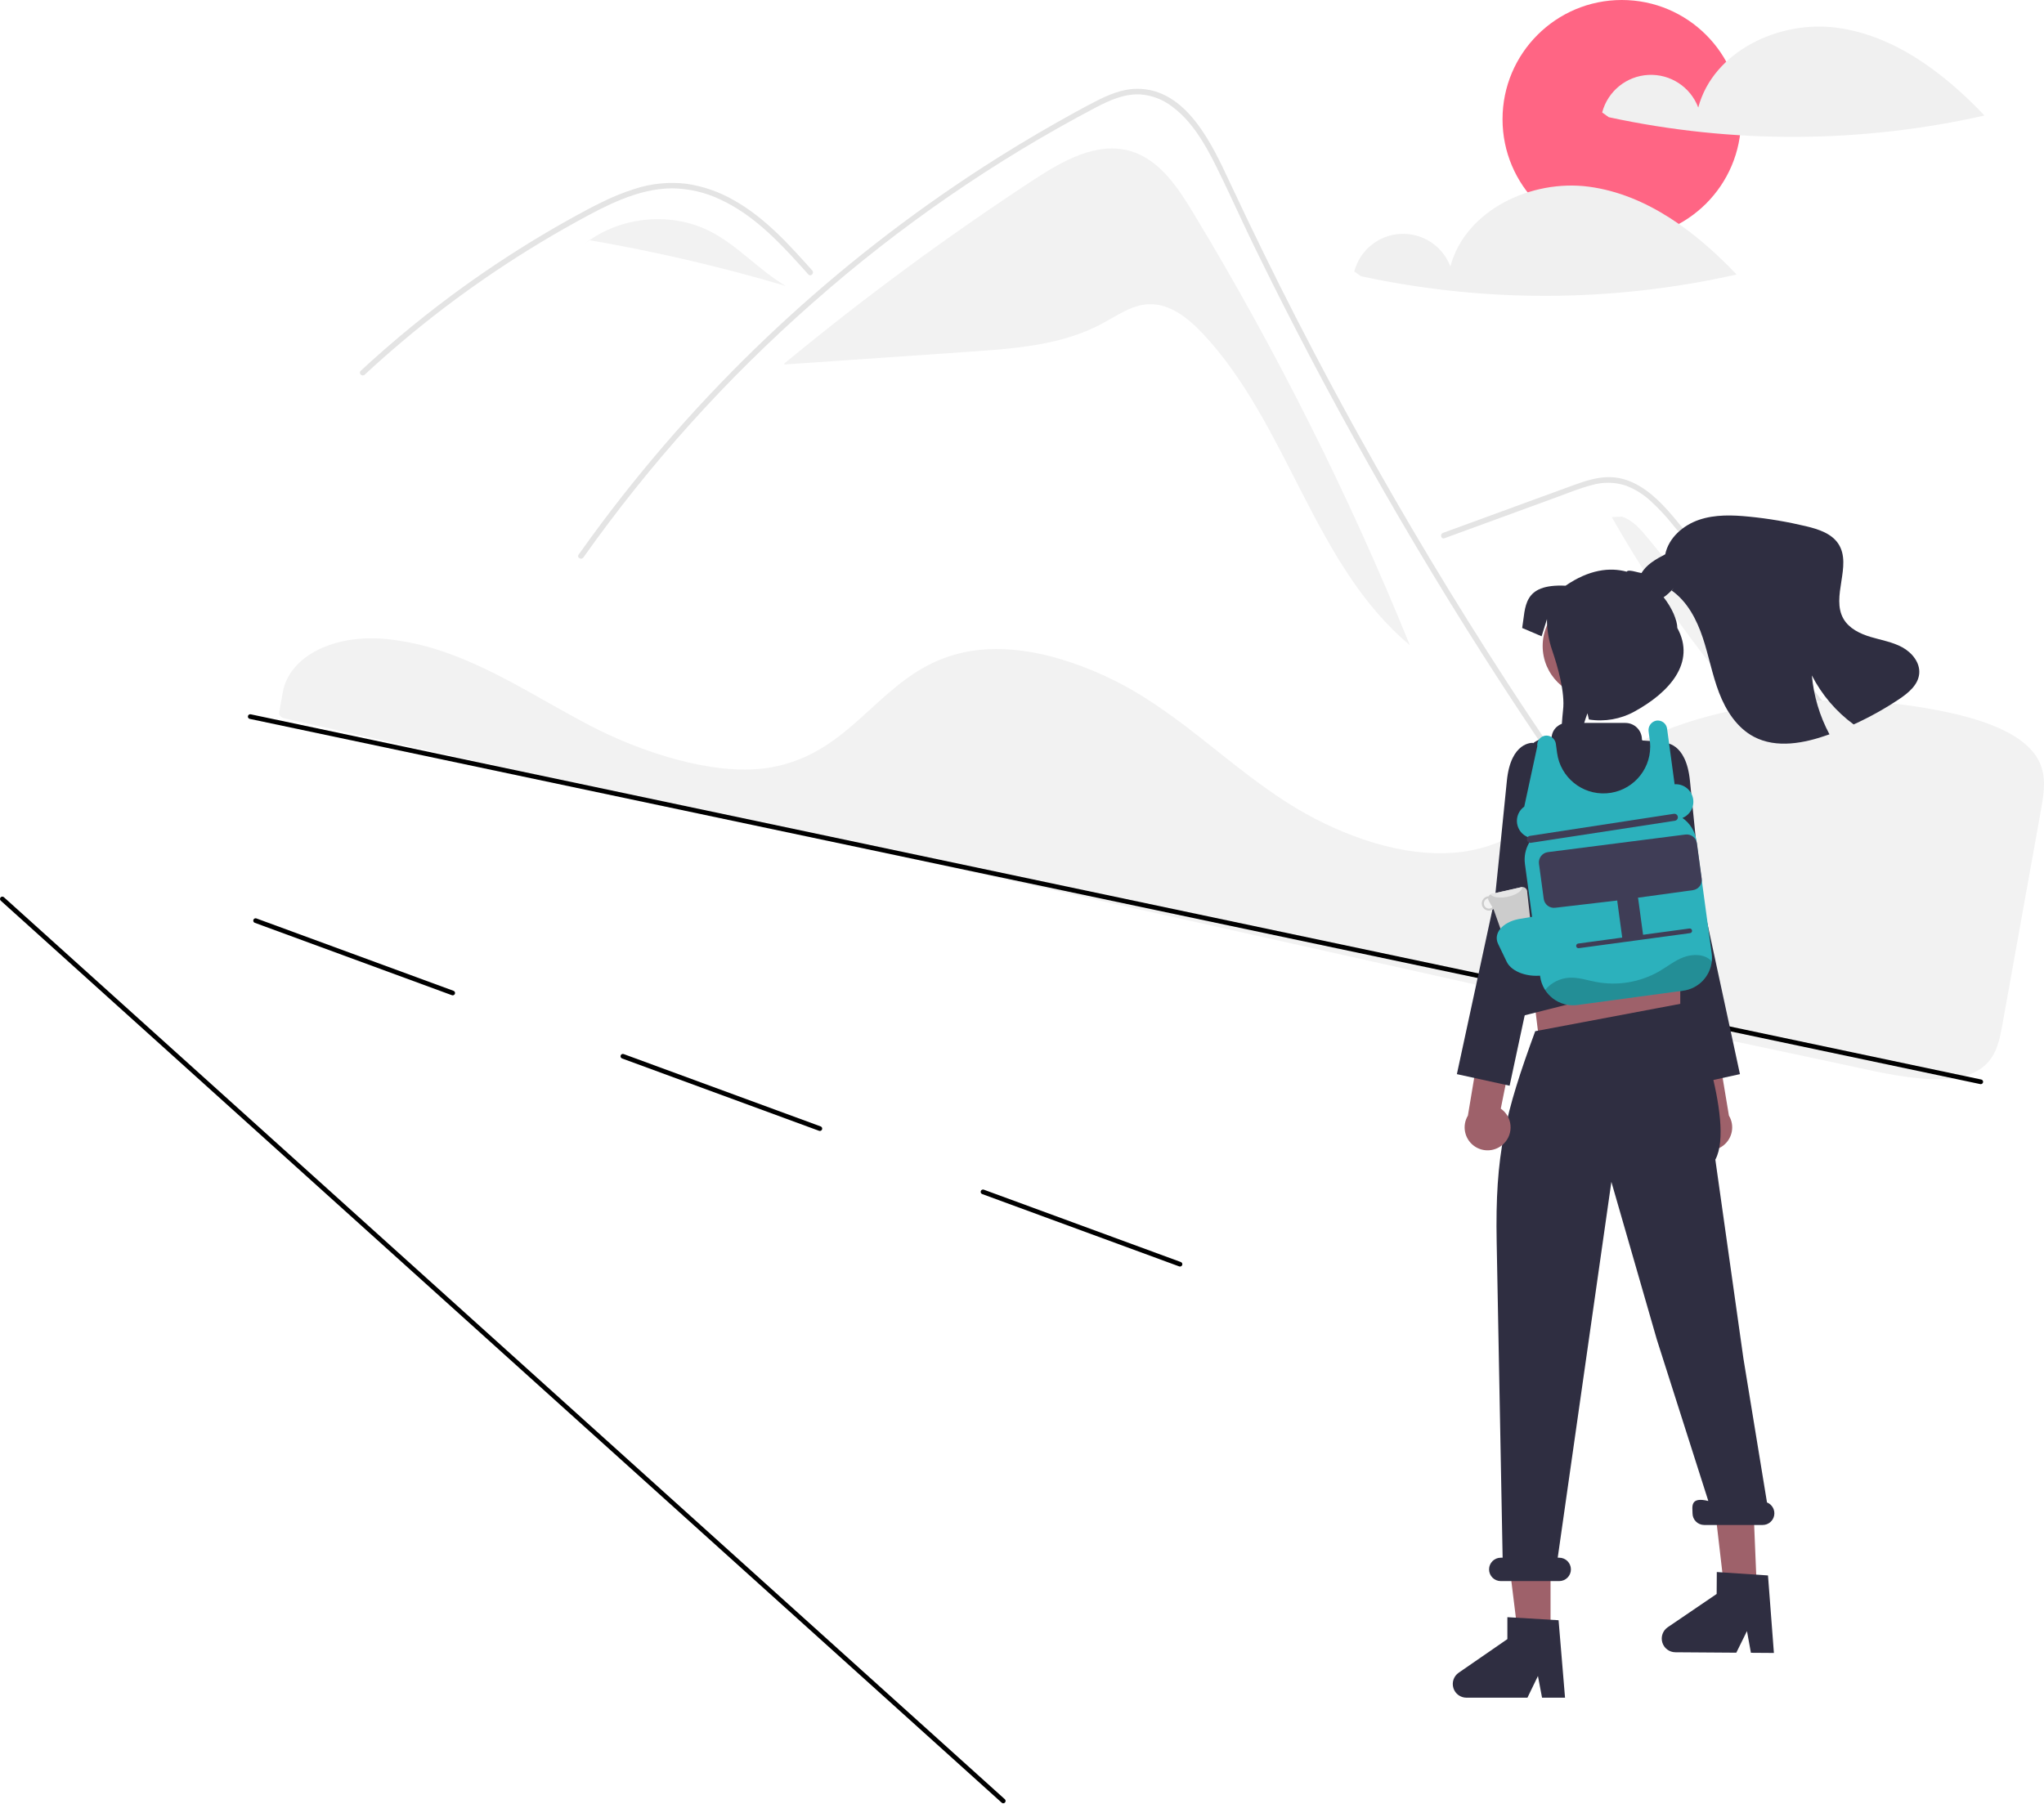
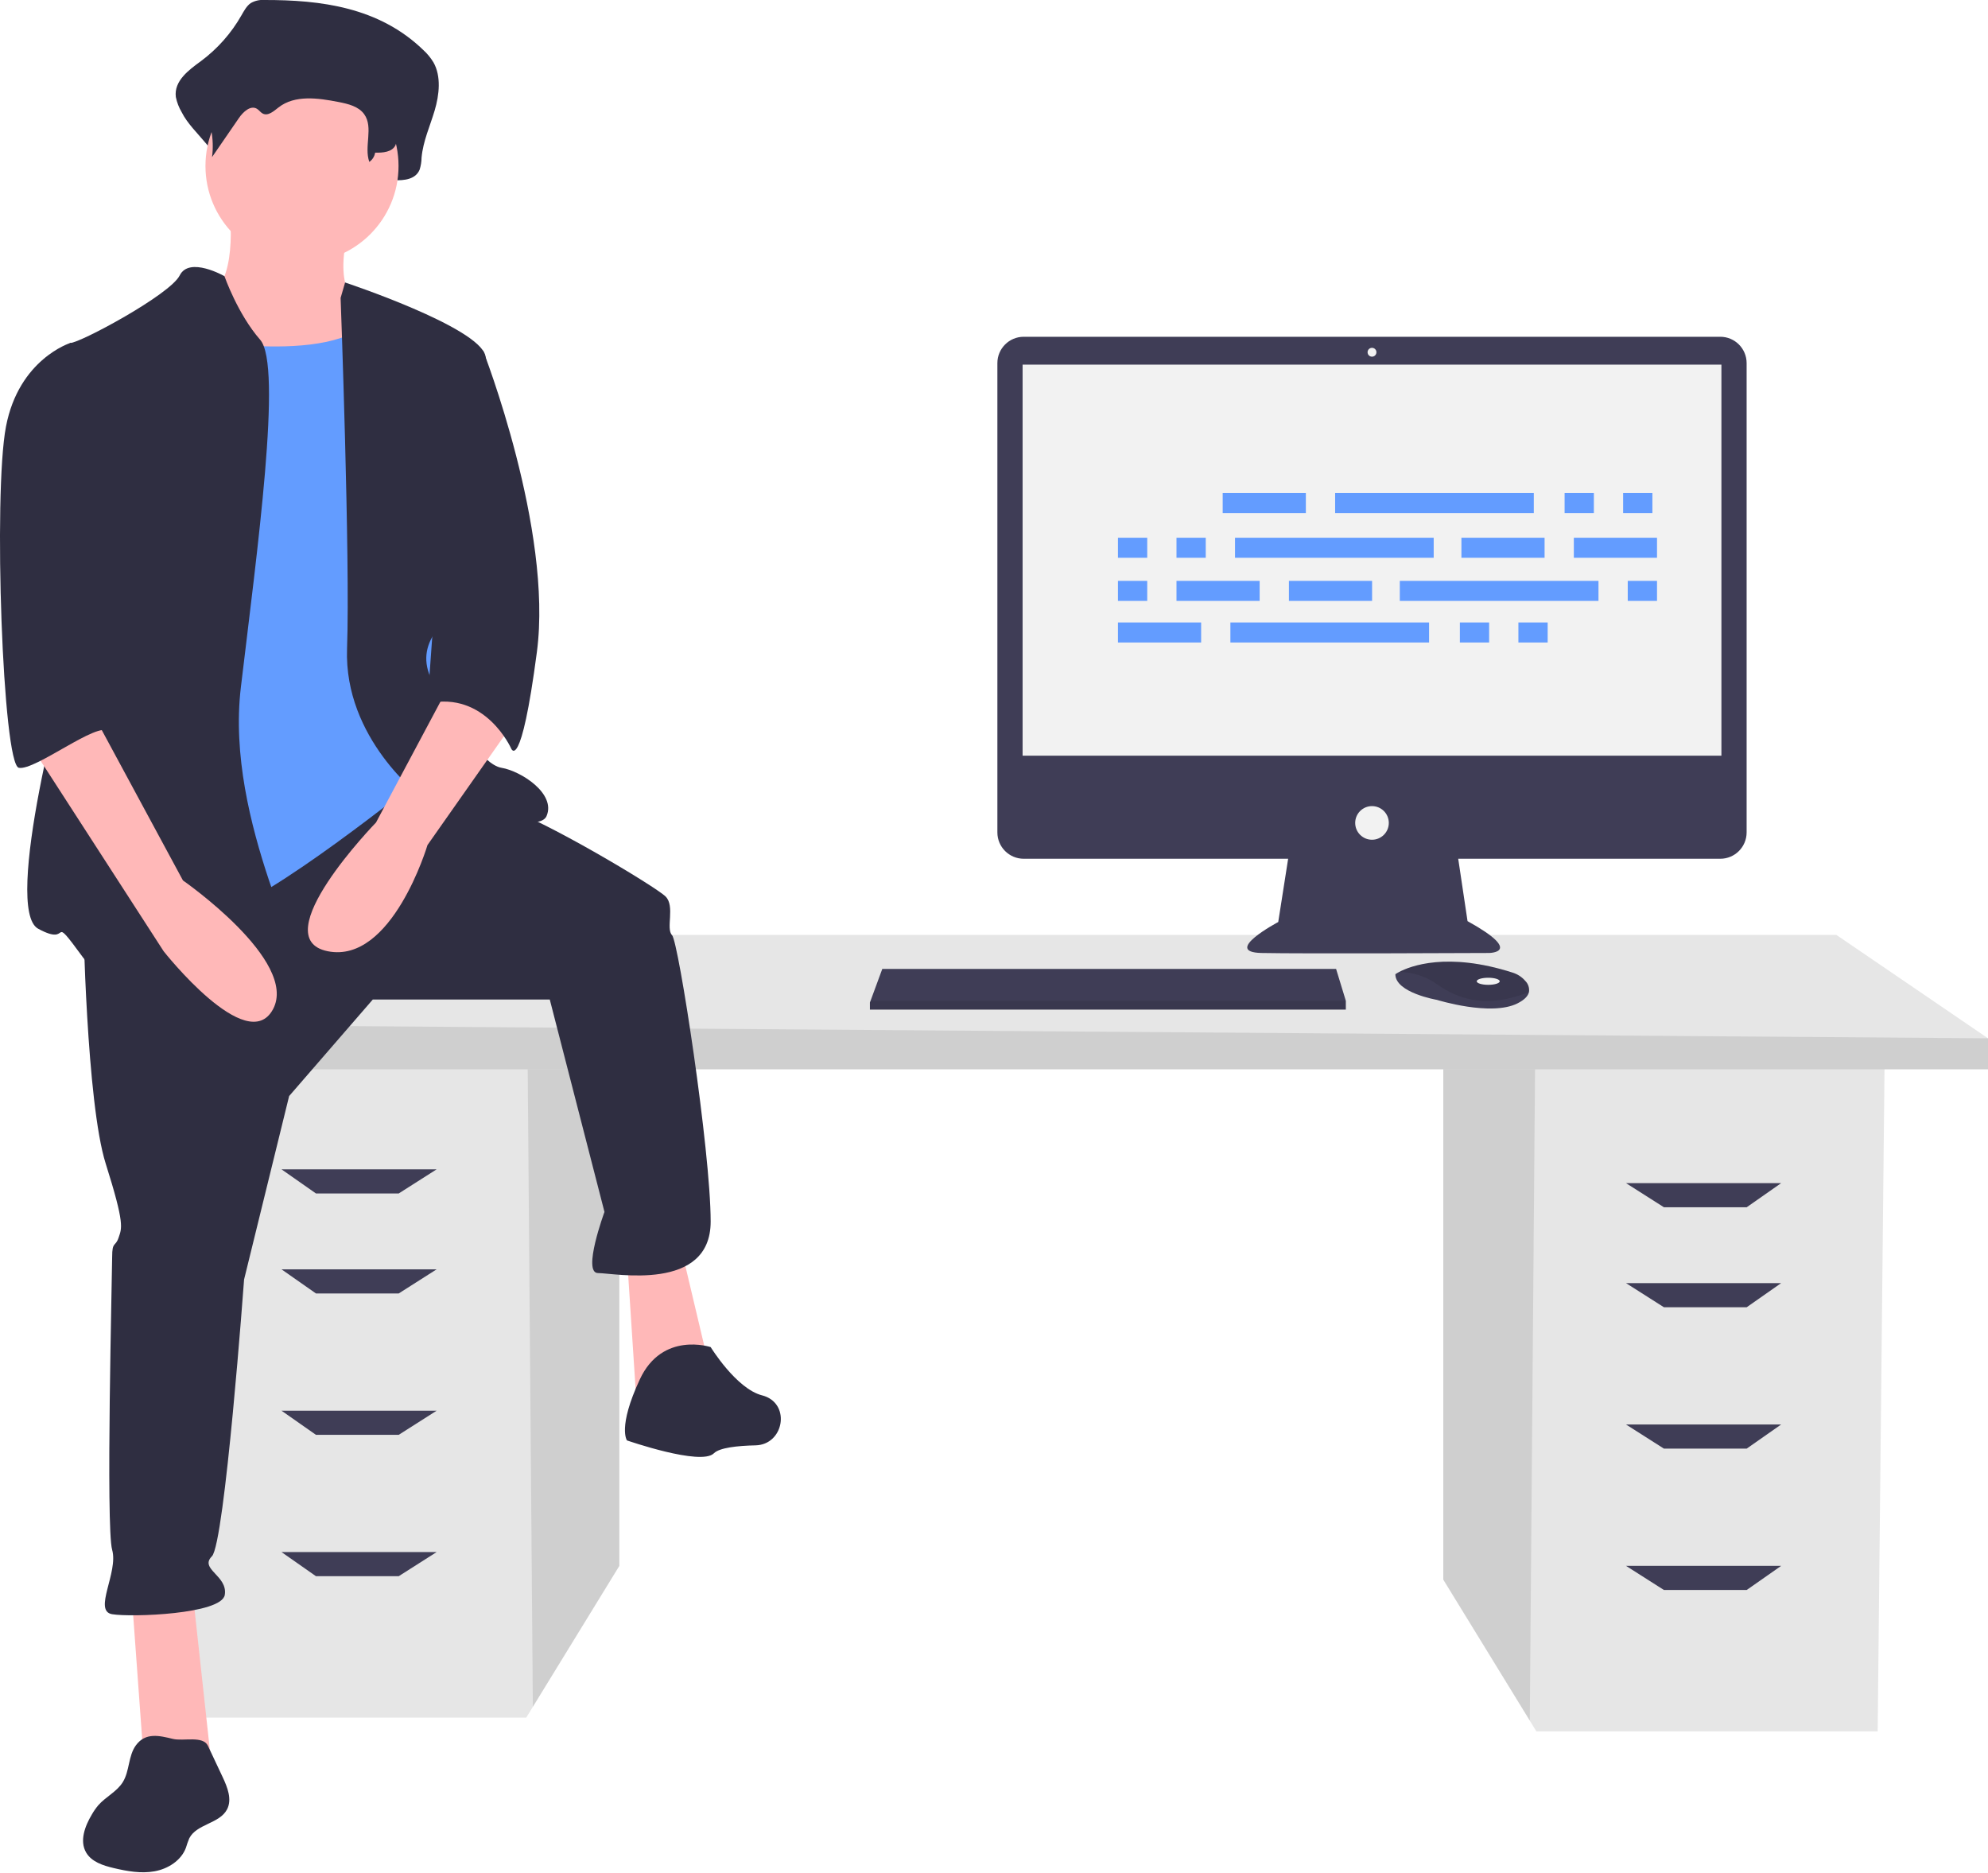
- <svg xmlns="http://www.w3.org/2000/svg" id="currentIllo" data-name="Layer 1" width="874.039" height="771.292" viewBox="0 0 874.039 771.292" class="injected-svg DownloadModal__ImageFile-sc-p17csy-5 iIfSkb grid_media">
-   <path d="M673.062,155.137c-6.611-10.934-14.444-22.608-26.712-26.178-14.207-4.135-28.802,4.079-41.181,12.184a1200.013,1200.013,0,0,0-106.794,78.684l.037.424q39.846-2.748,79.691-5.496c19.192-1.324,39.044-2.83,56.005-11.909,6.436-3.445,12.71-8.047,20.003-8.368,9.061-.398,16.962,5.93,23.17,12.541,36.727,39.109,47.355,98.916,88.558,133.276A1307.621,1307.621,0,0,0,673.062,155.137Z" transform="translate(-162.9803 -64.354)" fill="#f2f2f2" />
-   <path d="M898.816,486.852c-4.061-5.128-5.721-6.33-9.727-11.505Q840.159,412.063,797.108,344.504q-29.241-45.883-55.583-93.529-12.541-22.651-24.394-45.658-9.198-17.839-17.985-35.891c-1.675-3.437-3.303-6.891-4.923-10.352-3.817-8.139-7.563-16.318-11.585-24.346-4.583-9.151-10.162-18.744-18.578-24.891a25.346,25.346,0,0,0-13.204-5.081c-6.851-.443-13.173,2.386-19.115,5.476a615.324,615.324,0,0,0-120.996,83.438A629.917,629.917,0,0,0,412.444,302.789c-.869,1.241-2.924.055-2.047-1.193q5.18-7.325,10.565-14.492A633.399,633.399,0,0,1,582.67,136.269q15.73-10.194,32.051-19.431c5.484-3.106,10.992-6.171,16.594-9.048,5.492-2.821,11.324-5.358,17.598-5.452,21.351-.332,32.407,23.848,40,40.119q3.58,7.681,7.246,15.314,13.856,28.981,28.779,57.432,9.21,17.566,18.823,34.927,29.917,54.062,63.596,105.935c29.743,45.808,59.25,86.275,93.134,129.112C901.424,486.362,899.756,488.053,898.816,486.852Z" transform="translate(-162.9803 -64.354)" fill="#e4e4e4" />
-   <path d="M508.636,181.73c-1.24-1.383-2.473-2.766-3.722-4.149-9.846-10.889-20.411-21.652-33.931-27.894a49.228,49.228,0,0,0-20.624-4.781c-7.38.024-14.595,1.96-21.414,4.67-3.224,1.288-6.377,2.75-9.482,4.307-3.548,1.786-7.033,3.69-10.502,5.61q-9.767,5.405-19.281,11.284-18.93,11.699-36.674,25.184-9.198,6.993-18.017,14.445-8.202,6.922-16.073,14.216c-1.122,1.035-2.797-.64-1.675-1.675,1.383-1.288,2.782-2.568,4.18-3.832q5.927-5.358,12.043-10.51,11.153-9.411,22.884-18.096,18.242-13.513,37.74-25.192,9.743-5.832,19.755-11.174c2.015-1.075,4.054-2.126,6.116-3.121a97.502,97.502,0,0,1,14.54-5.919,51.724,51.724,0,0,1,21.96-2.157,57.173,57.173,0,0,1,20.261,7.009c13.275,7.42,23.572,18.894,33.591,30.091C511.323,181.184,509.655,182.867,508.636,181.73Z" transform="translate(-162.9803 -64.354)" fill="#e4e4e4" />
-   <path d="M780.643,294.569l31.811-11.635L828.249,277.157c5.144-1.881,10.276-4.023,15.593-5.37a24.6,24.6,0,0,1,14.114.18,32.529,32.529,0,0,1,11.008,6.824,89.337,89.337,0,0,1,9.029,9.642c3.439,4.133,6.827,8.308,10.23,12.47q21.068,25.765,41.86,51.755,20.792,25.989,41.306,52.198,20.564,26.274,40.845,52.767,2.484,3.246,4.965,6.494c.914,1.196,2.973.017,2.047-1.196q-20.431-26.76-41.147-53.3-20.767-26.604-41.82-52.982-21.053-26.378-42.391-52.527-5.316-6.515-10.649-13.015c-2.999-3.655-5.965-7.35-9.254-10.753-6.039-6.245-13.583-11.764-22.614-11.914-5.31-.088-10.448,1.597-15.381,3.381-5.318,1.924-10.624,3.884-15.935,5.826l-32.034,11.716-8.008,2.929c-1.421.52-.807,2.812.63,2.286Z" transform="translate(-162.9803 -64.354)" fill="#e4e4e4" />
-   <path d="M466.796,163.388c-16.166-8.308-36.868-6.681-51.723,3.699a737.726,737.726,0,0,1,83.932,19.589C487.555,179.967,478.599,169.455,466.796,163.388Z" transform="translate(-162.9803 -64.354)" fill="#f2f2f2" />
-   <path d="M414.914,167.059l-3.112,2.53c1.053-.885,2.147-1.715,3.271-2.501C415.02,167.078,414.967,167.068,414.914,167.059Z" transform="translate(-162.9803 -64.354)" fill="#f2f2f2" />
-   <path d="M867.766,294.685c-3.131-3.812-6.517-7.803-11.201-9.351l-4.373.172A496.015,496.015,0,0,0,984.306,436.543Q926.036,365.614,867.766,294.685Z" transform="translate(-162.9803 -64.354)" fill="#f2f2f2" />
-   <path d="M667.565,606.081a.992.992,0,0,1-.345-.062l-84.261-30.953a1.0 1,0,0,1,.689-1.877L667.91,604.142a1.0 1,0,0,1-.345,1.938Z" transform="translate(-162.9803 -64.354)" />
-   <path d="M513.565,548.081a.992.992,0,0,1-.345-.062l-84.261-30.953a1.0 1,0,0,1,.689-1.877L513.91,546.142a1.0 1,0,0,1-.345,1.938Z" transform="translate(-162.9803 -64.354)" />
-   <path d="M356.565,490.081a.992.992,0,0,1-.345-.062l-84.261-30.953a1.0 1,0,1,1,.689-1.877L356.91,488.142a1.0 1,0,0,1-.345,1.938Z" transform="translate(-162.9803 -64.354)" />
-   <path d="M340.778,339.738c-3.513-.785-7.07-1.405-10.583-1.837l-.511-.063c-23.321-2.777-43.01,6.958-45.796,22.645l-.495,2.838c-.309,1.795-.643,3.725-1.04,5.86-.192,1.054.867,2.132,2.407,2.476L845.649,497.037c39.607,8.564,79.087,17.024,117.337,25.144a177.652,177.652,0,0,0,21.711,3.511c10.927.926,18.927-.293,24.46-3.725l.001 0c6.877-4.253,8.607-11.157,10.019-19.078,2.846-15.997,5.877-32.793,8.897-49.538,2.661-14.758,5.316-29.477,7.832-43.574,1.478-8.369,2.281-15.869-2.879-22.891-5.596-7.598-17.581-13.494-35.623-17.527-.218-.049-.434-.097-.655-.145-56.592-12.407-117.619-2.55-151.854,24.53-3.942,3.118-7.734,6.553-11.401,9.875a158.915,158.915,0,0,1-17.302,14.232,66.95,66.95,0,0,1-10.666,5.986c-.257.125-.548.255-.851.372-.705.318-1.433.613-2.135.865a62.042,62.042,0,0,1-12.655,3.397l-.431.065c-.326.056-.678.107-1.027.147a68.206,68.206,0,0,1-7.479.589c-10.812.309-22.585-1.669-34.991-5.882a151.752,151.752,0,0,1-32.578-15.751c-10.814-6.914-20.639-14.717-30.141-22.263-4.173-3.316-8.49-6.743-12.828-10.046-.815-.622-1.618-1.23-2.434-1.842-5.313-3.969-10.177-7.354-14.871-10.348a146.281,146.281,0,0,0-37.143-17.035c-13.864-4.03-26.63-5.128-37.931-3.275a60.649,60.649,0,0,0-9.253,2.27c-13.923,4.597-23.917,13.74-33.581,22.583-12.021,10.999-24.453,22.373-44.611,25.204-23.263,3.273-53.836-7.081-74.693-17.866-6.557-3.391-13.045-7.056-19.318-10.601q-3.801-2.148-7.611-4.28c-4.993-2.785-9.099-4.982-12.918-6.915l-1.208-.614c-.673-.337-1.346-.675-2.034-1.007-4.55-2.238-8.825-4.154-13.075-5.86l-1.004-.409c-2.021-.785-3.918-1.486-5.788-2.137l-.747-.259A109.236,109.236,0,0,0,340.778,339.738Z" transform="translate(-162.9803 -64.354)" fill="#f2f2f2" />
-   <path d="M1009.981,528.062a1.009,1.009,0,0,1-.208-.021l-740-156.208a1,1,0,0,1,.413-1.957l740,156.208a1,1,0,0,1-.206,1.979Z" transform="translate(-162.9803 -64.354)" />
-   <circle cx="693.5" cy="51" r="51" fill="#ff6584" />
-   <path d="M948.516,76.224c-24.717-3.341-52.935,10.019-59.341,34.124a21.597,21.597,0,0,0-41.093,2.109l2.83,2.027a372.275,372.275,0,0,0,160.659-.726C994.377,95.688,973.233,79.565,948.516,76.224Z" transform="translate(-162.9803 -64.354)" fill="#f0f0f0" />
-   <path d="M842.516,144.224c-24.717-3.341-52.935,10.019-59.341,34.124a21.597,21.597,0,0,0-41.093,2.109l2.83,2.027a372.275,372.275,0,0,0,160.659-.726C888.377,163.688,867.233,147.565,842.516,144.224Z" transform="translate(-162.9803 -64.354)" fill="#f0f0f0" />
-   <path d="M886.872,553.437a9.76,9.76,0,0,1,1.357-14.904L872.689,461.346l17.161,5.51,12.439,74.659A9.813,9.813,0,0,1,886.872,553.437Z" transform="translate(-162.9803 -64.354)" fill="#9e616a" />
-   <path d="M863.926,390.13l10.648-8.037s9.393-.665,11.056,16.274,5.079,49.95,5.079,49.95l16.293,75.463-22.554,4.95-17.451-81.438-10.469-24.184Z" transform="translate(-162.9803 -64.354)" fill="#2f2e41" />
-   <polygon points="718.5 449 658.5 448 653.5 407 718.5 407 718.5 449" fill="#9e616a" />
-   <polygon points="663.032 699.832 649.181 699.831 642.591 646.404 663.034 646.405 663.032 699.832" fill="#9e616a" />
-   <polygon points="751.276 680.645 737.425 680.548 731.21 627.076 749.225 631.209 751.276 680.645" fill="#9e616a" />
-   <polygon points="707.954 371.691 711.092 379.851 710.465 388.011 649.04 409.286 652.088 373.574 658.993 365.414 707.954 371.691" fill="#ffb6b6" />
-   <circle cx="681.602" cy="276.32" r="21.938" fill="#9e616a" />
-   <path d="M832.208,790.486h-9.829l-1.754-9.279-4.493,9.279H790.064a5.86,5.86,0,0,1-3.33-10.682l20.817-14.377v-9.381l21.896,1.307Z" transform="translate(-162.9803 -64.354)" fill="#2f2e41" />
-   <path d="M921.523,771.351l-9.828-.069-1.689-9.292-4.558,9.248-26.067-.182a5.86,5.86,0,0,1-3.255-10.705l20.917-14.231.066-9.381,21.886,1.46Z" transform="translate(-162.9803 -64.354)" fill="#2f2e41" />
-   <path d="M918.566,706.973l-10.086-61.619-12-85c8.788-16.32-11-67-11-67l-2.793.134L819.467,505.415l.014-.061c-12.931,35.268-17.215,52.691-16.506,90.248l2.547,135.01h-.799a5,5,0,0,0,0,10h25a5,5,0,0,0,0-10h-.645l22.947-160.757L871.48,637.354l22,69c-8-2-6.758,2.634-6.758,5.258a5,5,0,0,0,5,5h25a4.995,4.995,0,0,0,1.844-9.639Z" transform="translate(-162.9803 -64.354)" fill="#2f2e41" />
-   <path d="M890.403,495.979l-2-20a3.987,3.987,0,0,0-3.605-2.995c-.833-9.527-4.339-50.629-4.549-52.421l-.008-.076-1.594-34.058a5.037,5.037,0,0,0-4.703-4.79l-8.421-.55a.446.446,0,0,1-.431-.445,7.081,7.081,0,0,0-7.081-7.081H833.08a6.63,6.63,0,0,0-6.576,5.804.44.44,0,0,1-.448.396l-.003-0a11.845,11.845,0,0,0-11.915,9.824c-3.408,19.831-10.239,64.84-6.862,89.862,1.176,8.711-1.359,1.812-1.803,9.1a5.365,5.365,0,0,0,1.336,3.89c-2.058.598-2.856,2.821-2.328,4.916l-.438-.108a4,4,0,0,0,4.856,2.901L885.502,480.836C887.644,480.296,890.943,498.121,890.403,495.979Z" transform="translate(-162.9803 -64.354)" fill="#2f2e41" />
-   <path d="M806.089,553.437a9.76,9.76,0,0,0-1.357-14.904l15.54-77.187-17.161,5.51-12.439,74.659A9.813,9.813,0,0,0,806.089,553.437Z" transform="translate(-162.9803 -64.354)" fill="#9e616a" />
-   <path d="M829.034,390.13l-10.648-8.037s-9.393-.665-11.056,16.274-5.079,49.95-5.079,49.95l-16.293,75.463,22.554,4.95,17.451-81.438,10.469-24.184Z" transform="translate(-162.9803 -64.354)" fill="#2f2e41" />
-   <path d="M868.076,321.166c4.087,1.217,7.9-2.202,10.745-5.441l-1.011,1.2c6.692,4.713,10.693,12.39,13.289,20.161,2.596,7.763,4.044,15.894,6.975,23.546,2.93,7.643,7.66,15.037,14.9,18.85,9.699,5.107,21.583,2.785,31.9-.9.137-.051.266-.094.403-.146a65.737,65.737,0,0,1-7.523-25.191,59.771,59.771,0,0,0,17.873,20.967,137.213,137.213,0,0,0,19.381-10.779c3.984-2.665,8.183-6.109,8.645-10.882.471-4.738-3.067-9.065-7.24-11.344-4.173-2.279-8.971-3.05-13.529-4.421-4.55-1.362-9.194-3.599-11.584-7.711-5.509-9.459,3.761-22.8-2.151-32.02-2.913-4.533-8.568-6.349-13.812-7.609a182.606,182.606,0,0,0-24.317-4.104c-7.189-.72-14.617-.985-21.455,1.328-6.838,2.313-13.041,7.686-14.506,14.763-3.993,2.099-8.217,4.421-10.359,8.405C862.558,313.815,863.749,319.881,868.076,321.166Z" transform="translate(-162.9803 -64.354)" fill="#2f2e41" />
-   <path d="M874.177,319.572c3.914,4.903,6.044,10.205,6.044,13.38,8.13,14.859-3.496,27.623-18.356,35.753a30.443,30.443,0,0,1-19.45,3.391l-.622-2.654-.842,2.39s-9.675,31.954-12.866,33.828c1.211-5.687,2.598-32.017,3.272-37.567.933-7.554-2.32-18.799-4.667-25.638a40.366,40.366,0,0,1-2.21-13.1v-.195l-2.285,7.34-8.319-3.549c1.548-8.878,0-18.956,18.556-18.082,10.036-6.902,18.873-7.953,26.133-5.996.937-1.448,6.339,1.264,7.9.502" transform="translate(-162.9803 -64.354)" fill="#2f2e41" />
-   <path d="M894.95,475.58a14.211,14.211,0,0,1-12.22,12.5l-45.17,6.12a14.224,14.224,0,0,1-15.99-12.18l-6.51-48.14a14.175,14.175,0,0,1,1.8-9.04l-.31-2.34a7.49,7.49,0,0,1-1.78-13.14l5.58-25.85a4.007,4.007,0,0,1,3.82-4.54,4.113,4.113,0,0,1,4.13,3.63l.51,3.8a20.001,20.001,0,0,0,39.82-2.66,20.672,20.672,0,0,0-.18-2.71l-.5-3.74a4.15,4.15,0,0,1,3.18-4.69,3.999,3.999,0,0,1,4.71,3.4l3.23,23.8a7.492,7.492,0,0,1,3.35,14.41,14.165,14.165,0,0,1,5.97,9.74l6.52,48.15A14,14,0,0,1,894.95,475.58Z" transform="translate(-162.9803 -64.354)" fill="#2cb1bc" />
-   <path d="M815.906,423.559a1.502,1.502,0,0,1,1.285-1.688l61.566-9.437a1.5,1.5,0,1,1,.402,2.973l-61.566,9.437A1.502,1.502,0,0,1,815.906,423.559Z" transform="translate(-162.9803 -64.354)" fill="#3f3d56" />
-   <path d="M823.101,448.829l-2.035-15.036a4.413,4.413,0,0,1,3.782-4.965l58.801-7.522a4.413,4.413,0,0,1,4.965,3.782l2.035,15.036a4.413,4.413,0,0,1-3.782,4.965L863.381,448.32a4.413,4.413,0,0,1,.117.489l2.079,15.36,19.819-2.682a1,1,0,1,1,.268,1.982l-19.819,2.682-8.919,1.207L838.098,469.906a1,1,0,0,1-.268-1.982l18.828-2.548-2.079-15.36a4.414,4.414,0,0,1-.017-.502l-26.496,3.097A4.413,4.413,0,0,1,823.101,448.829Z" transform="translate(-162.9803 -64.354)" fill="#3f3d56" />
-   <path d="M591.98,835.646a.998.998,0,0,1-.669-.257l-428-385.792a1,1,0,0,1,1.339-1.486l428,385.792a1,1,0,0,1-.67,1.743Z" transform="translate(-162.9803 -64.354)" />
-   <path d="M816.03,445.94a2.026,2.026,0,0,0-2.15-2.17,1.864,1.864,0,0,0-.32.04l-12.66,2.86a2.085,2.085,0,0,0-1.34,1.03,2.606,2.606,0,0,0-.55.08,3.076,3.076,0,1,0,1.36,6,3.118,3.118,0,0,0,1.24-.6l4.29,12.08a2.015,2.015,0,0,0,2.21.97l8.23-1.86a2.043,2.043,0,0,0,1.57-1.82Zm-15.85,6.98a2.2,2.2,0,0,1-.98-4.29c.04-.01.08,0,.12-.01a2.071,2.071,0,0,0,.27,1.04L801.16,452.4A2.071,2.071,0,0,1,800.18,452.92Z" transform="translate(-162.9803 -64.354)" fill="#ccc" />
-   <path d="M813.88,443.77c.12,1.6-2.62,3.44-6.29,4.17-3.37.69-6.39.21-7.24-1.05a1.919,1.919,0,0,1,.55-.22l12.66-2.86A1.864,1.864,0,0,1,813.88,443.77Z" transform="translate(-162.9803 -64.354)" fill="#e6e6e6" />
-   <path d="M807.264,475.724l-3.675-7.646c-2.153-4.479,1.789-9.245,8.787-10.624L821,456l3.607,25.202-.747.147C816.862,482.727,809.417,480.203,807.264,475.724Z" transform="translate(-162.9803 -64.354)" fill="#2cb1bc" />
-   <g opacity="0.2">
-     <path d="M894.95,475.58a14.211,14.211,0,0,1-12.22,12.5l-45.17,6.12a14.208,14.208,0,0,1-13.87-6.42,14.512,14.512,0,0,1,10.36-5.24c3.88-.2,7.64,1.09,11.44,1.81a39.589,39.589,0,0,0,26.83-4.45c3.53-2.05,6.71-4.67,10.59-6.13,3.88-1.45,8.89-1.4,11.7,1.43A4.033,4.033,0,0,1,894.95,475.58Z" transform="translate(-162.9803 -64.354)" />
+ <svg xmlns="http://www.w3.org/2000/svg" data-name="Layer 1" width="711.188" height="669.683" viewBox="0 0 711.188 669.683">
+   <polygon points="516.326 380.018 516.326 565.013 547.27 615.443 549.625 619.279 671.722 619.279 674.189 380.018 516.326 380.018" fill="#e6e6e6" />
+   <polygon points="516.326 380.018 516.326 565.013 547.27 615.443 549.169 380.018 516.326 380.018" opacity="0.1" />
+   <polygon points="221.566 375.084 221.566 560.08 190.622 610.51 188.267 614.345 66.17 614.345 63.703 375.084 221.566 375.084" fill="#e6e6e6" />
+   <polygon points="221.566 375.084 221.566 560.08 190.622 610.51 188.723 375.084 221.566 375.084" opacity="0.1" />
+   <polygon points="711.188 371.385 711.188 382.484 47.67 382.484 47.67 366.451 109.335 334.385 656.923 334.385 711.188 371.385" fill="#e6e6e6" />
+   <polygon points="711.188 371.385 711.188 382.484 47.67 382.484 47.67 366.451 711.188 371.385" opacity="0.1" />
+   <polygon points="142.635 426.883 113.035 426.883 100.702 418.25 156.201 418.25 142.635 426.883" fill="#3f3d56" />
+   <polygon points="142.635 462.649 113.035 462.649 100.702 454.016 156.201 454.016 142.635 462.649" fill="#3f3d56" />
+   <polygon points="142.635 513.215 113.035 513.215 100.702 504.581 156.201 504.581 142.635 513.215" fill="#3f3d56" />
+   <polygon points="142.635 563.78 113.035 563.78 100.702 555.147 156.201 555.147 142.635 563.78" fill="#3f3d56" />
+   <polygon points="595.257 431.816 624.857 431.816 637.19 423.183 581.691 423.183 595.257 431.816" fill="#3f3d56" />
+   <polygon points="595.257 467.582 624.857 467.582 637.19 458.949 581.691 458.949 595.257 467.582" fill="#3f3d56" />
+   <polygon points="595.257 518.148 624.857 518.148 637.19 509.515 581.691 509.515 595.257 518.148" fill="#3f3d56" />
+   <polygon points="595.257 568.713 624.857 568.713 637.19 560.08 581.691 560.08 595.257 568.713" fill="#3f3d56" />
+   <path d="M859.82,235.615H610.634a9.423,9.423,0,0,0-9.424,9.424V412.897a9.423,9.423,0,0,0,9.424,9.424h94.593l-3.544,22.626s-20.253,10.759-6.013,11.076,81.328,0,81.328,0,12.974,0-7.595-11.392l-3.334-22.31h93.75a9.423,9.423,0,0,0,9.424-9.424V245.039A9.423,9.423,0,0,0,859.82,235.615Z" transform="translate(-244.406 -115.1587)" fill="#3f3d56" />
+   <rect x="365.823" y="130.424" width="249.996" height="139.871" fill="#f2f2f2" />
+   <circle cx="490.821" cy="125.994" r="1.582" fill="#f2f2f2" />
+   <circle cx="490.821" cy="294.346" r="6.013" fill="#f2f2f2" />
+   <polygon points="481.452 357.952 481.452 361.117 311.202 361.117 311.202 358.585 311.436 357.952 315.632 346.56 477.971 346.56 481.452 357.952" fill="#3f3d56" />
+   <path d="M791.376,470.013c-.31,1.326-1.481,2.725-4.127,4.047-9.493,4.747-28.797-1.266-28.797-1.266s-14.873-2.532-14.873-9.177a11.866,11.866,0,0,1,1.304-.775c3.991-2.112,17.225-7.322,40.691.221a9.786,9.786,0,0,1,4.46,2.923A4.667,4.667,0,0,1,791.376,470.013Z" transform="translate(-244.406 -115.1587)" fill="#3f3d56" />
+   <path d="M791.376,470.013c-11.62,4.452-21.977,4.785-32.607-2.598a23.343,23.343,0,0,0-13.886-4.573c3.991-2.112,17.225-7.322,40.691.221a9.786,9.786,0,0,1,4.46,2.923A4.667,4.667,0,0,1,791.376,470.013Z" transform="translate(-244.406 -115.1587)" opacity="0.1" />
+   <ellipse cx="532.4" cy="350.99" rx="4.114" ry="1.266" fill="#f2f2f2" />
+   <polygon points="481.452 357.952 481.452 361.117 311.202 361.117 311.202 358.585 311.436 357.952 481.452 357.952" opacity="0.1" />
+   <path d="M339.068,115.159a8.554,8.554,0,0,0-4.961,1.108c-1.476,1.011-2.406,2.782-3.356,4.429a52.986,52.986,0,0,1-14.434,16.305c-4.289,3.142-9.742,7.06-9.008,12.853a17.372,17.372,0,0,0,2.091,5.426c3.957,7.987,14.754,14.159,13.692,23.273,3.931-6.581-1.327-9.835,2.604-16.416,1.872-3.134,5.124-6.672,7.951-4.704.946.659,1.568,1.841,2.553,2.419,2.351,1.38,4.853-1.258,6.934-3.126,7.177-6.443,17.383-4.755,26.314-2.747,4.216.948,8.847,2.191,11.34,6.221,3.277,5.298-3.113,11.02-4.728,17.01a3.264,3.264,0,0,0,3.503,4.062c2.68-.264,5.854-.481,6.013-1.657,3.372.12,7.503-.262,8.947-3.772a14.762,14.762,0,0,0,.693-4.293c.53-5.897,3.033-11.277,4.691-16.89s2.379-12.191-.419-17.167a19.864,19.864,0,0,0-3.666-4.456C379.94,117.67,359.063,115.136,339.068,115.159Z" transform="translate(-244.406 -115.1587)" fill="#2f2e41" />
+   <path d="M326.544,190.064s3.453,28.778-9.209,31.081,11.511,41.441,11.511,41.441l57.557,6.907-13.814-46.045s-9.209-3.453-3.453-26.476S326.544,190.064,326.544,190.064Z" transform="translate(-244.406 -115.1587)" fill="#ffb8b8" />
+   <polygon points="47.028 569.318 51.633 632.631 75.806 632.631 68.9 569.318 47.028 569.318" fill="#ffb8b8" />
+   <polygon points="224.303 449.6 227.756 502.552 254.233 491.041 243.872 447.298 224.303 449.6" fill="#ffb8b8" />
+   <path d="M274.167,442.738s1.151,66.766,8.058,88.637,5.756,23.023,4.605,26.476-2.302,1.151-2.302,6.907-2.302,96.695,0,104.753-6.907,21.872,0,23.023,39.139,0,40.29-6.907-9.209-9.209-4.605-13.814,11.511-98.998,11.511-98.998l16.116-65.615,29.93-34.534H441.082l19.569,75.975s-8.058,21.872-2.302,21.872,40.29,6.907,40.29-18.418S487.127,451.947,484.825,449.645s1.151-10.36-2.302-13.814-43.743-27.627-58.708-32.232S387.857,393.515,387.857,393.515Z" transform="translate(-244.406 -115.1587)" fill="#2f2e41" />
+   <path d="M498.639,596.991s-17.267-5.756-25.325,11.511-4.605,21.872-4.605,21.872,26.476,9.209,31.081,4.605c2.003-2.003,8.365-2.699,14.913-2.846,9.973-.224,12.626-14.333,3.207-17.619q-.421-.147-.853-.255C507.848,611.955,498.639,596.991,498.639,596.991Z" transform="translate(-244.406 -115.1587)" fill="#2f2e41" />
+   <circle cx="108.038" cy="59.365" r="34.534" fill="#ffb8b8" />
+   <path d="M307.55,235.534s56.406,11.511,70.219-6.907,19.569,51.801,19.569,51.801l6.907,73.673-10.36,40.29s-54.103,43.743-71.37,47.197-43.743,5.756-43.743,5.756,8.058-127.776,8.058-130.078S307.55,235.534,307.55,235.534Z" transform="translate(-244.406 -115.1587)" fill="#639cff" />
+   <path d="M324.704,213.945s-12.55-7.189-16.003-.282S273.016,237.836,269.562,237.836s6.907,95.544,2.302,107.056S245.389,440.436,258.051,447.343s3.453-6.907,16.116,10.36,74.824,17.267,78.277,10.36-27.627-58.708-21.872-107.056,14.965-115.114,6.907-124.323S324.704,213.945,324.704,213.945Z" transform="translate(-244.406 -115.1587)" fill="#2f2e41" />
+   <path d="M366.258,221.72l1.603-5.518s47.895,15.878,50.198,26.238,1.151,82.882-6.907,88.637-19.569,14.965-11.511,28.778,17.267,28.778,24.174,29.93,19.569,9.209,16.116,17.267-44.894-6.907-44.894-6.907-27.627-20.72-26.476-52.952S366.258,221.72,366.258,221.72Z" transform="translate(-244.406 -115.1587)" fill="#2f2e41" />
+   <path d="M406.548,357.554l-27.627,51.801s-40.29,41.441-17.267,46.045,35.685-37.987,35.685-37.987l29.93-42.592Z" transform="translate(-244.406 -115.1587)" fill="#ffb8b8" />
+   <path d="M340.75,124.195a7.838,7.838,0,0,0-4.039.783,9.413,9.413,0,0,0-2.732,3.131,39.773,39.773,0,0,1-11.75,11.524c-3.491,2.221-7.93,4.99-7.333,9.084a11.359,11.359,0,0,0,1.702,3.835,30.163,30.163,0,0,1,3.665,18.801l9.6-13.954c1.524-2.215,4.171-4.715,6.472-3.324.77.466,1.276,1.301,2.078,1.71,1.914.975,3.95-.889,5.644-2.21,5.842-4.554,14.15-3.361,21.421-1.942,3.432.67,7.202,1.549,9.231,4.397,3.372,4.733-.149,11.572,1.819,17.04a5.023,5.023,0,0,0,2.079-3.317c2.745.085,6.107-.185,7.283-2.666a9.188,9.188,0,0,0,.564-3.034c.432-4.168,2.469-7.971,3.819-11.938s1.937-8.616-.341-12.133a14.681,14.681,0,0,0-2.984-3.149C374.022,125.97,357.027,124.178,340.75,124.195Z" transform="translate(-244.406 -115.1587)" fill="#2f2e41" />
+   <path d="M406.548,237.836l10.725,2.847s24.96,63.919,19.204,107.662-9.209,34.534-9.209,34.534-9.209-20.72-29.93-16.116Z" transform="translate(-244.406 -115.1587)" fill="#2f2e41" />
+   <path d="M293.029,739.422c-2.776,3.772-2.219,9.165-4.678,13.151-2.131,3.455-6.148,5.267-8.814,8.329a22.326,22.326,0,0,0-2.266,3.26c-2.473,4.143-4.483,9.452-2.048,13.616,1.959,3.35,6.078,4.66,9.855,5.552,4.774,1.128,9.734,2.031,14.564,1.169s9.549-3.819,11.271-8.412a32.5,32.5,0,0,1,1.205-3.401c2.617-5.153,10.827-5.209,13.506-10.33,1.875-3.584.151-7.916-1.571-11.576l-5.261-11.177c-1.746-3.709-8.824-1.576-12.513-2.465C301.465,735.978,296.491,734.701,293.029,739.422Z" transform="translate(-244.406 -115.1587)" fill="#2f2e41" />
+   <path d="M254.598,380.577l48.348,74.824s29.93,37.987,39.139,20.72-32.232-46.045-32.232-46.045L278.772,372.519Z" transform="translate(-244.406 -115.1587)" fill="#ffb8b8" />
+   <path d="M278.772,240.138,269.562,237.836s-18.418,5.756-23.023,29.93-1.151,120.869,4.605,122.02,28.427-16.837,32.056-13.023-7.882-15.756-4.429-26.116S278.772,240.138,278.772,240.138Z" transform="translate(-244.406 -115.1587)" fill="#2f2e41" />
+   <g id="f3c2397c-d780-4cc6-97d8-1503d8277a2c" data-name="Group 13">
+     <rect id="ad41612f-86f7-46b2-a964-3a5da7bcf3cf" data-name="Rectangle 55" x="437.407" y="176.363" width="29.752" height="7.163" fill="#639cff" />
+     <rect id="b9a0b375-cc2a-4c59-8850-661af54e4f62" data-name="Rectangle 56" x="559.722" y="176.363" width="10.468" height="7.163" fill="#639cff" />
+     <rect id="e174c2ab-9bc5-41ec-b37c-b06fbf8a9878" data-name="Rectangle 57" x="580.659" y="176.363" width="10.468" height="7.163" fill="#639cff" />
+     <rect id="ba2479ac-4c7d-43b4-a028-73b1e20e4002" data-name="Rectangle 58" x="477.628" y="176.363" width="71.075" height="7.163" fill="#639cff" />
+     <rect id="ac60ef86-00f2-480b-8171-28b6fdfc1958" data-name="Rectangle 59" x="399.941" y="222.644" width="29.752" height="7.163" fill="#639cff" />
+     <rect id="b3d8298d-cd65-487a-8b19-4cee946356e7" data-name="Rectangle 60" x="522.256" y="222.644" width="10.468" height="7.163" fill="#639cff" />
+     <rect id="ed27f15f-f0c4-4569-8330-a6688f8e356c" data-name="Rectangle 61" x="543.193" y="222.644" width="10.468" height="7.163" fill="#639cff" />
+     <rect id="f685c005-adaf-4d60-acda-005b037d82a6" data-name="Rectangle 62" x="440.162" y="222.644" width="71.075" height="7.163" fill="#639cff" />
+     <rect id="eca7c7fc-83f8-48ca-a588-6606db47af3f" data-name="Rectangle 63" x="522.807" y="192.341" width="29.752" height="7.163" fill="#639cff" />
+     <rect id="a71b5b2f-f8b9-481d-a301-5e3357e5fe42" data-name="Rectangle 64" x="563.028" y="192.341" width="29.752" height="7.163" fill="#639cff" />
+     <rect id="abb3a25a-f854-41fc-8391-e6ad9fbe2417" data-name="Rectangle 66" x="399.941" y="192.341" width="10.468" height="7.163" fill="#639cff" />
+     <rect id="add2b425-b775-4eb5-9c25-8c4c14f957c9" data-name="Rectangle 67" x="420.878" y="192.341" width="10.468" height="7.163" fill="#639cff" />
+     <rect id="b7159612-3b84-4b0b-a885-612eaab04c06" data-name="Rectangle 68" x="441.815" y="192.341" width="71.075" height="7.163" fill="#639cff" />
+     <rect id="edfc7301-4de5-47dc-80e2-1ae2da982d6d" data-name="Rectangle 69" x="461.099" y="207.768" width="29.752" height="7.163" fill="#639cff" />
+     <rect id="e1009f91-6275-4375-80fa-0d778e331fdc" data-name="Rectangle 70" x="420.878" y="207.768" width="29.752" height="7.163" fill="#639cff" />
+     <rect id="a060fb9f-1f1a-4862-9a69-16dd49199e18" data-name="Rectangle 71" x="399.941" y="207.768" width="10.468" height="7.163" fill="#639cff" />
+     <rect id="b6754d5f-104f-449c-b9a9-cf9ac82bf5fe" data-name="Rectangle 73" x="582.312" y="207.768" width="10.468" height="7.163" fill="#639cff" />
+     <rect id="e6ed1ccd-2cfd-450f-a339-07df3a1ee6bb" data-name="Rectangle 74" x="500.768" y="207.768" width="71.075" height="7.163" fill="#639cff" />
  </g>
</svg>
